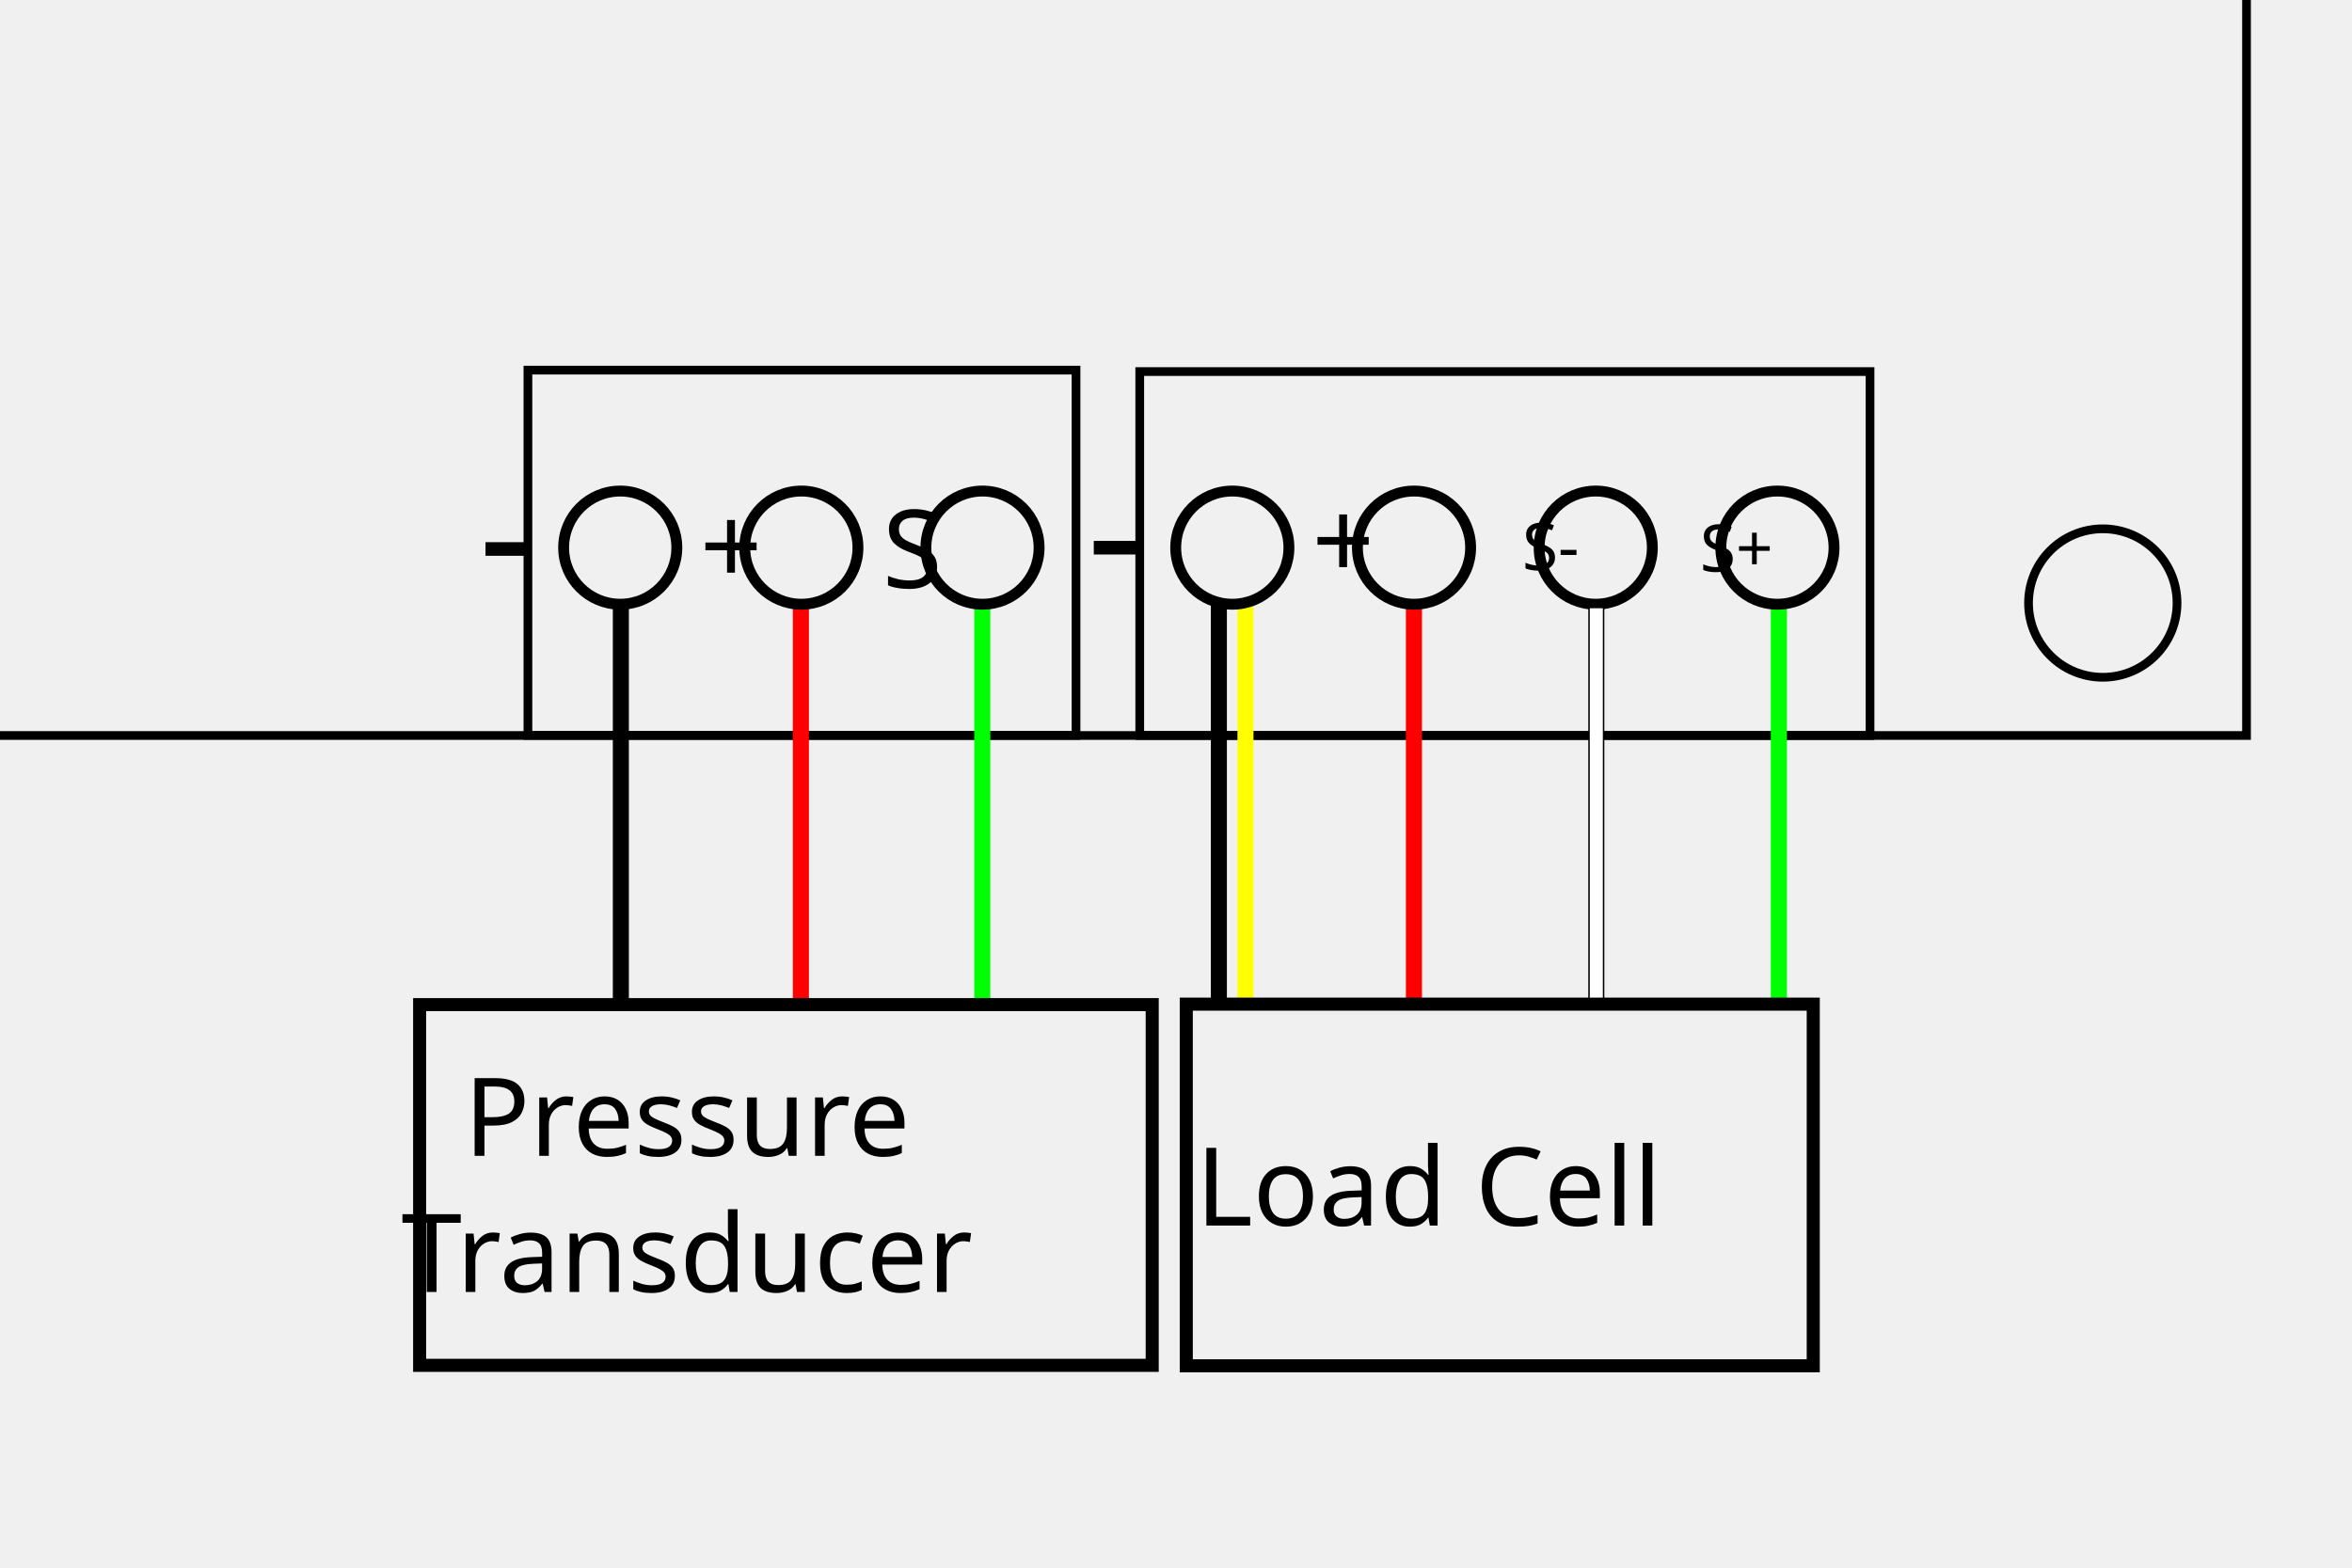
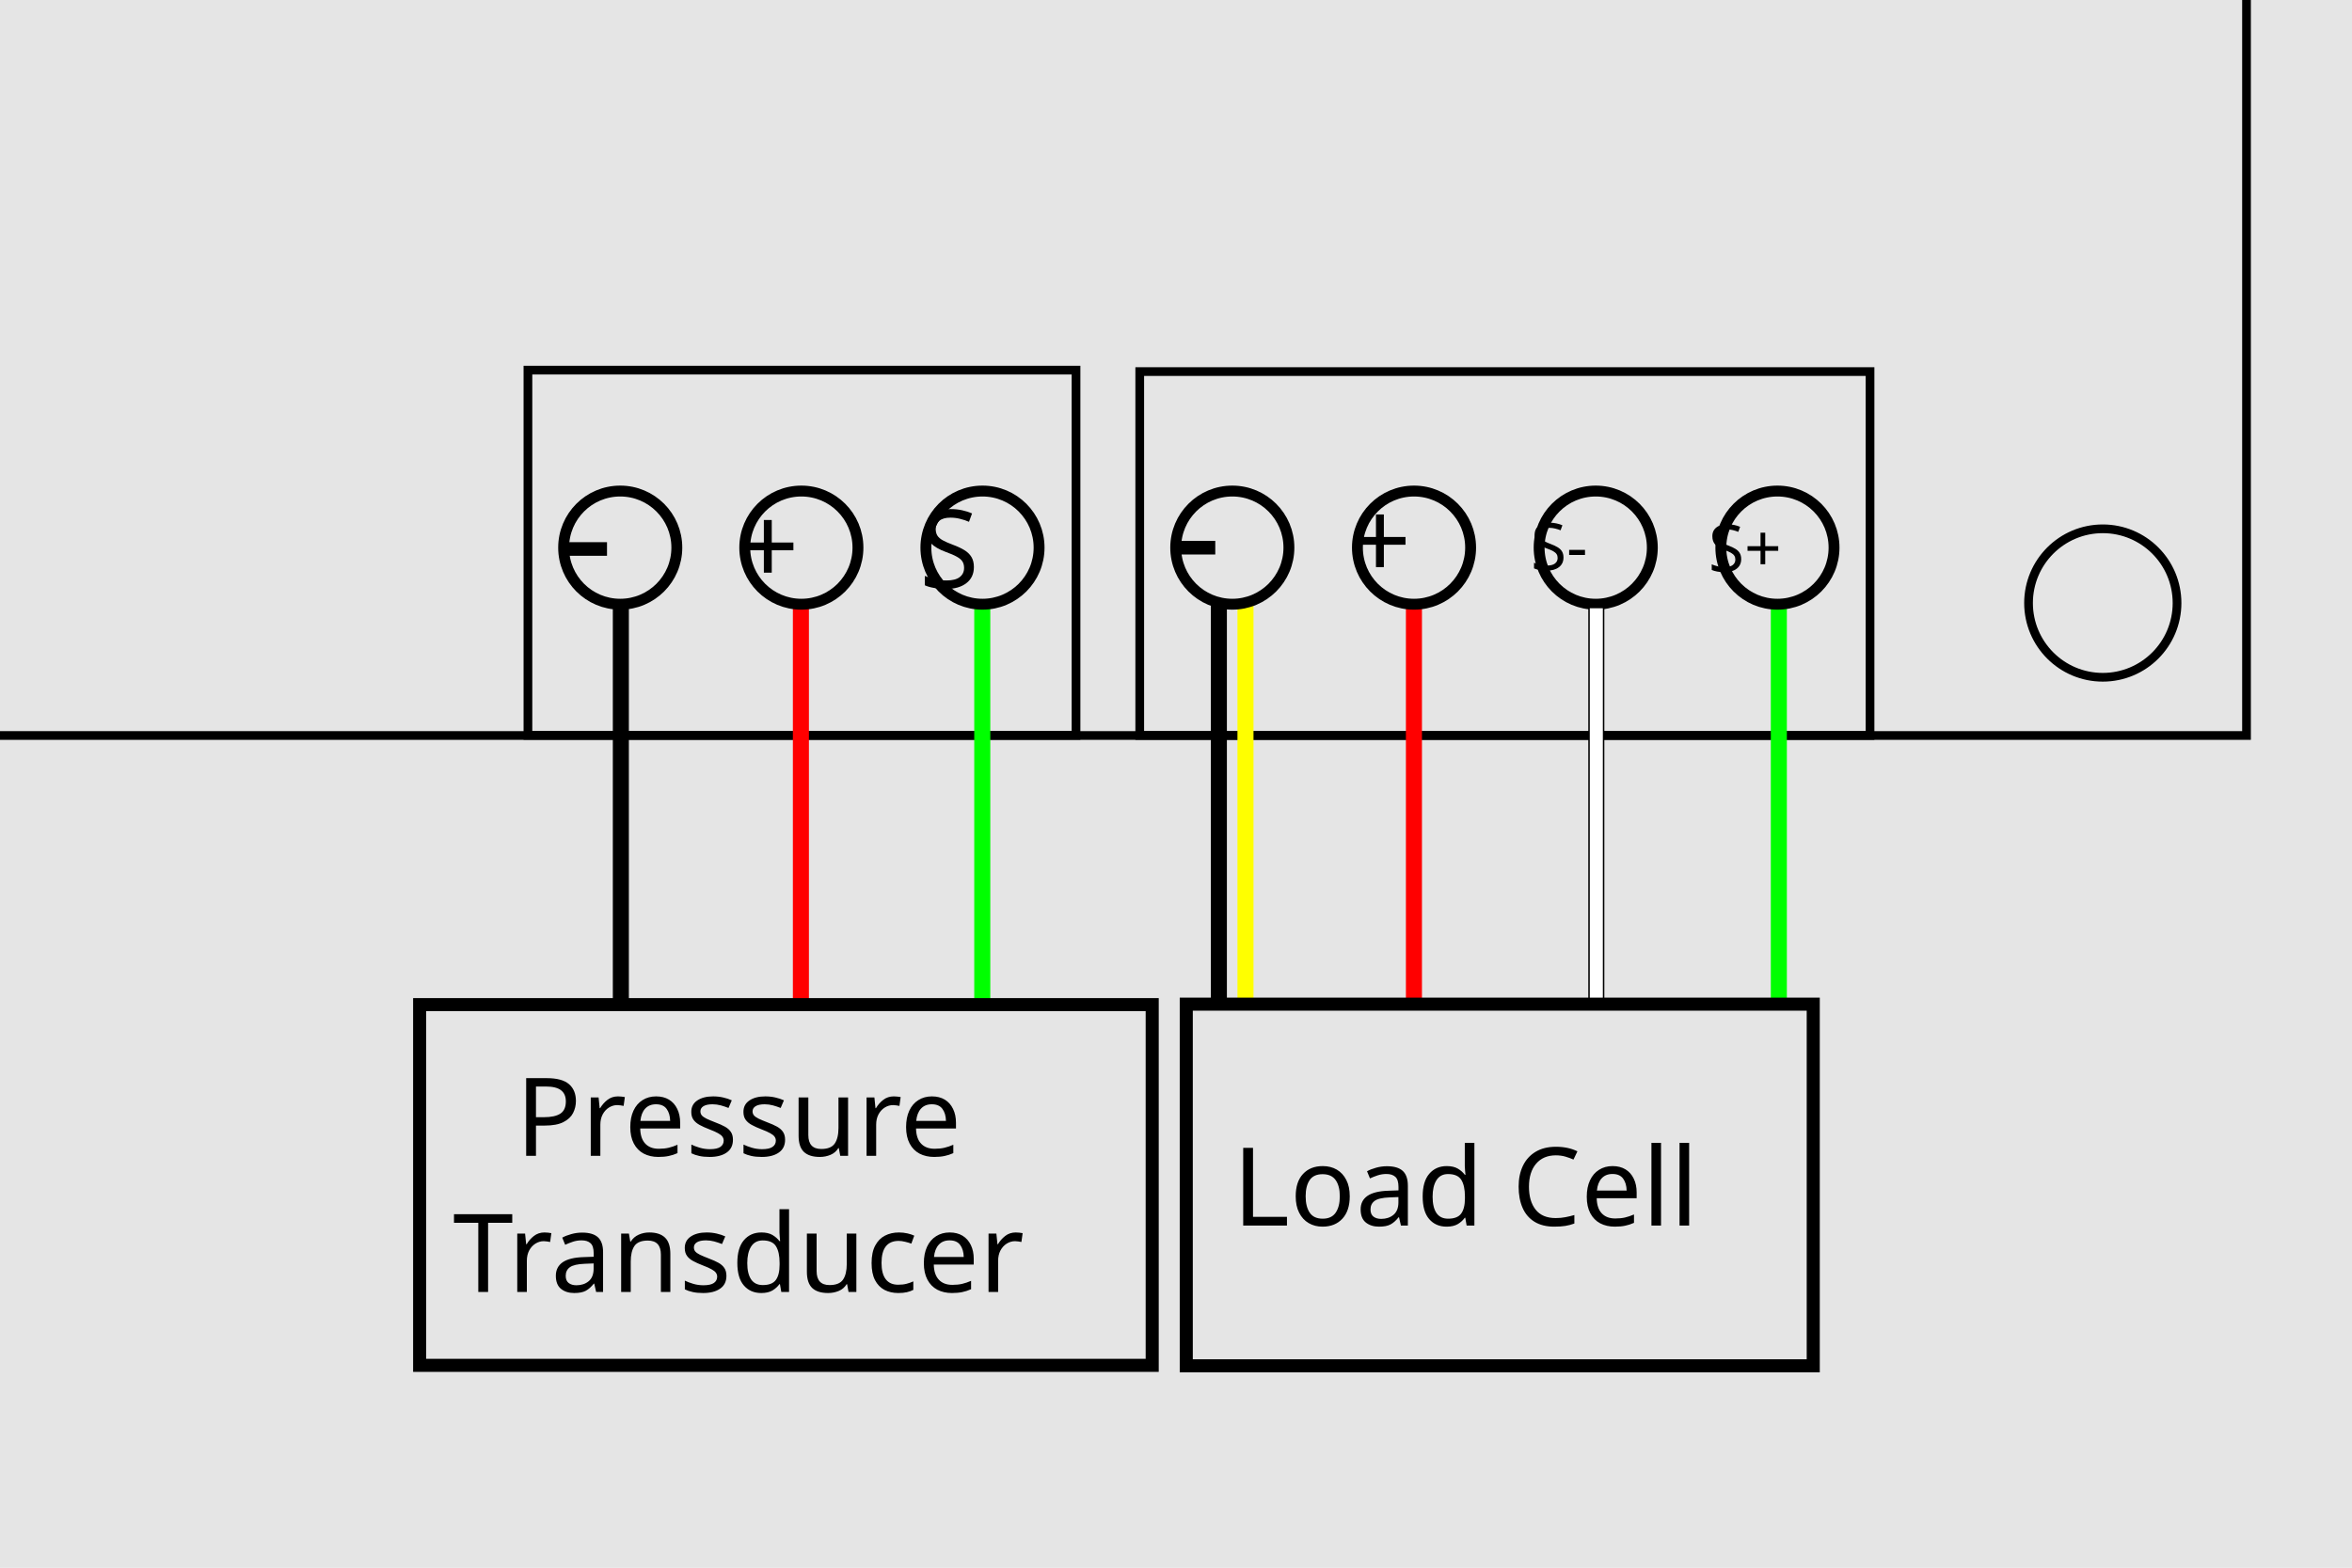
- <svg xmlns="http://www.w3.org/2000/svg" xmlns:ns1="http://www.openswatchbook.org/uri/2009/osb" xmlns:xlink="http://www.w3.org/1999/xlink" width="6in" height="4in" viewBox="0 0 540 360" id="svg6150" version="1.1">
+ <svg xmlns="http://www.w3.org/2000/svg" xmlns:xlink="http://www.w3.org/1999/xlink" width="6in" height="4in" viewBox="0 0 540 360" id="svg6150" version="1.1">
  <defs id="defs6152">
-     <linearGradient id="linearGradient8645" ns1:paint="solid">
+     <linearGradient id="linearGradient8645">
      <stop style="stop-color:#000000;stop-opacity:1;" offset="0" id="stop8647" />
    </linearGradient>
    <linearGradient xlink:href="#linearGradient8645" id="linearGradient8649" x1="365.659" y1="877.347" x2="369.341" y2="877.347" gradientUnits="userSpaceOnUse" gradientTransform="translate(-1.0005,0)" />
  </defs>
  <g id="layer1" transform="translate(0,-692.3622)">
+     <rect style="fill:#e5e5e5;stroke:#e5e5e5;stroke-width:1.431" id="rect1" width="538.569" height="358.569" x="0.715" y="693.078" />
    <g id="g8335" transform="translate(-466,-132)">
      <rect y="391.467" x="44.24" height="601.791" width="937.542" id="rect4147-1" style="fill:none;fill-opacity:1;stroke:#000000;stroke-width:2;stroke-miterlimit:4;stroke-dasharray:none;stroke-opacity:1" />
      <circle r="17.047" cy="422.253" cx="75.117" id="path4151-4" style="fill:none;fill-opacity:1;stroke:#000000;stroke-width:2;stroke-miterlimit:4;stroke-dasharray:none;stroke-opacity:1" />
      <circle r="17.047" cy="962.842" cx="75.117" id="path4151-9-0" style="fill:none;fill-opacity:1;stroke:#000000;stroke-width:2;stroke-miterlimit:4;stroke-dasharray:none;stroke-opacity:1" />
      <circle r="17.047" cy="962.843" cx="948.783" id="path4151-9-6-4" style="fill:none;fill-opacity:1;stroke:#000000;stroke-width:2;stroke-miterlimit:4;stroke-dasharray:none;stroke-opacity:1" />
      <circle r="17.047" cy="422.254" cx="948.783" id="path4151-9-6-6-6" style="fill:none;fill-opacity:1;stroke:#000000;stroke-width:2;stroke-miterlimit:4;stroke-dasharray:none;stroke-opacity:1" />
      <rect y="909.357" x="587.208" height="83.873" width="125.838" id="rect4200-7" style="fill:none;fill-opacity:1;stroke:#000000;stroke-width:2;stroke-miterlimit:4;stroke-dasharray:none;stroke-opacity:1" />
      <rect y="909.689" x="727.675" height="83.561" width="167.669" id="rect4202-9" style="fill:none;fill-opacity:1;stroke:#000000;stroke-width:2;stroke-miterlimit:4;stroke-dasharray:none;stroke-opacity:1" />
      <rect y="850.751" x="54.701" height="83.488" width="83.783" id="rect4200-9-3" style="fill:none;fill-opacity:1;stroke:#000000;stroke-width:2;stroke-miterlimit:4;stroke-dasharray:none;stroke-opacity:1" />
      <rect y="721.1" x="54.407" height="83.488" width="83.783" id="rect4200-9-4-1" style="fill:none;fill-opacity:1;stroke:#000000;stroke-width:2;stroke-miterlimit:4;stroke-dasharray:none;stroke-opacity:1" />
      <rect transform="matrix(0,1,-1,0,0,0)" y="-626.679" x="391.47" height="83.488" width="83.783" id="rect4200-9-4-5-7" style="fill:none;fill-opacity:1;stroke:#000000;stroke-width:2;stroke-miterlimit:4;stroke-dasharray:none;stroke-opacity:1" />
      <path id="path4251-5" d="m 650.59,405.522 0,293.197 255.19,0 76.014,-86.747 0,-120.082 -76.393,-86.242 z" style="display:inline;fill:none;fill-rule:evenodd;stroke:#000000;stroke-width:2;stroke-linecap:butt;stroke-linejoin:miter;stroke-miterlimit:4;stroke-dasharray:none;stroke-opacity:1" />
      <rect y="538.701" x="44.292" height="92.817" width="102.204" id="rect4200-9-4-0-4" style="fill:none;fill-opacity:1;stroke:#000000;stroke-width:1.998;stroke-miterlimit:4;stroke-dasharray:none;stroke-opacity:1" />
      <g id="g4581-8" transform="translate(-34.15855,48.93496)">
        <circle style="fill:none;fill-opacity:1;stroke:#000000;stroke-width:2;stroke-miterlimit:4;stroke-dasharray:none;stroke-opacity:1" id="path4269-39" cx="208.028" cy="551.263" r="8.839" />
        <circle style="fill:none;fill-opacity:1;stroke:#000000;stroke-width:2;stroke-miterlimit:4;stroke-dasharray:none;stroke-opacity:1" id="path4269-6-14" cx="238.27" cy="551.263" r="8.839" />
        <rect style="fill:none;fill-opacity:1;stroke:#000000;stroke-width:2;stroke-miterlimit:4;stroke-dasharray:none;stroke-opacity:1" id="rect4288-3" width="60.672" height="30.368" x="193.065" y="536.3" />
      </g>
      <g id="g4589-8" transform="translate(-34.15855,48.93496)">
        <circle style="fill:none;fill-opacity:1;stroke:#000000;stroke-width:2;stroke-miterlimit:4;stroke-dasharray:none;stroke-opacity:1" id="path4269-3-2" cx="208.06" cy="683.499" r="8.839" />
        <circle style="fill:none;fill-opacity:1;stroke:#000000;stroke-width:2;stroke-miterlimit:4;stroke-dasharray:none;stroke-opacity:1" id="path4269-6-1-4" cx="238.301" cy="683.499" r="8.839" />
        <rect style="fill:none;fill-opacity:1;stroke:#000000;stroke-width:2;stroke-miterlimit:4;stroke-dasharray:none;stroke-opacity:1" id="rect4288-0-1" width="60.672" height="30.368" x="193.097" y="668.536" />
      </g>
      <g id="g4597-6" transform="translate(-34.15855,48.93496)">
        <circle style="fill:none;fill-opacity:1;stroke:#000000;stroke-width:2;stroke-miterlimit:4;stroke-dasharray:none;stroke-opacity:1" id="path4269-3-1-99" cx="192.877" cy="828.625" r="8.839" />
        <circle style="fill:none;fill-opacity:1;stroke:#000000;stroke-width:2;stroke-miterlimit:4;stroke-dasharray:none;stroke-opacity:1" id="path4269-6-1-2-9" cx="223.118" cy="828.625" r="8.839" />
        <rect style="fill:none;fill-opacity:1;stroke:#000000;stroke-width:2;stroke-miterlimit:4;stroke-dasharray:none;stroke-opacity:1" id="rect4288-0-3-4" width="60.672" height="30.368" x="177.914" y="813.662" />
      </g>
      <g id="g4605-5" transform="translate(-34.15855,48.93496)">
        <circle style="fill:none;fill-opacity:1;stroke:#000000;stroke-width:2;stroke-miterlimit:4;stroke-dasharray:none;stroke-opacity:1" id="path4269-3-1-9-9" cx="266.08" cy="828.625" r="8.839" />
        <circle style="fill:none;fill-opacity:1;stroke:#000000;stroke-width:2;stroke-miterlimit:4;stroke-dasharray:none;stroke-opacity:1" id="path4269-6-1-2-6-8" cx="296.322" cy="828.625" r="8.839" />
        <rect style="fill:none;fill-opacity:1;stroke:#000000;stroke-width:2;stroke-miterlimit:4;stroke-dasharray:none;stroke-opacity:1" id="rect4288-0-3-0-9" width="60.672" height="30.368" x="251.118" y="813.662" />
      </g>
      <ellipse ry="7.159" rx="17.695" cy="679.154" cx="184.234" id="path4369-0" style="display:inline;fill:none;fill-opacity:1;stroke:#ff0000;stroke-width:2;stroke-miterlimit:4;stroke-dasharray:1, 1;stroke-dashoffset:0;stroke-opacity:1" />
      <ellipse ry="7.159" rx="17.695" cy="653.797" cx="184.234" id="path4369" style="display:inline;fill:none;fill-opacity:1;stroke:#ff0000;stroke-width:2;stroke-miterlimit:4;stroke-dasharray:1, 1;stroke-dashoffset:0;stroke-opacity:1" />
      <ellipse ry="7.159" rx="17.695" cy="907.979" cx="171.218" id="path4369-0-1" style="display:inline;fill:none;fill-opacity:1;stroke:#ff0000;stroke-width:2;stroke-miterlimit:4;stroke-dasharray:1, 1;stroke-dashoffset:0;stroke-opacity:1" />
      <ellipse ry="7.159" rx="17.695" cy="907.979" cx="249.94" id="path4369-0-1-4" style="display:inline;fill:none;fill-opacity:1;stroke:#ff0000;stroke-width:2;stroke-miterlimit:4;stroke-dasharray:1, 1;stroke-dashoffset:0;stroke-opacity:1" />
      <rect transform="matrix(0,1,-1,0,0,0)" y="-527.613" x="391.466" height="165.815" width="207.141" id="rect4200-9-4-5-8-3" style="fill:none;fill-opacity:1;stroke:#000000;stroke-width:2;stroke-miterlimit:4;stroke-dasharray:2, 2;stroke-dashoffset:0;stroke-opacity:1" />
      <rect y="521.843" x="981.765" height="58.943" width="53.995" id="rect4510-4" style="fill:none;fill-opacity:1;stroke:#000000;stroke-width:2;stroke-miterlimit:4;stroke-dasharray:none;stroke-opacity:1" />
-       <text id="text7539" y="661.522" x="207.267" style="font-style:normal;font-variant:normal;font-weight:normal;font-stretch:normal;font-size:22.5px;line-height:125%;font-family:sans-serif;-inkscape-font-specification:'sans-serif, Normal';text-align:start;letter-spacing:0px;word-spacing:0px;writing-mode:lr-tb;text-anchor:start;fill:#000000;fill-opacity:1;stroke:none;stroke-width:1px;stroke-linecap:butt;stroke-linejoin:miter;stroke-opacity:1" xml:space="preserve">
-         <tspan y="661.522" x="207.267" id="tspan7541">Status</tspan>
+       <text id="text7539" y="661.522" x="207.267" style="font-style:normal;font-variant:normal;font-weight:normal;font-stretch:normal;line-height:0%;font-family:sans-serif;-inkscape-font-specification:'sans-serif, Normal';text-align:start;letter-spacing:0px;word-spacing:0px;writing-mode:lr-tb;text-anchor:start;fill:#000000;fill-opacity:1;stroke:none;stroke-width:1px;stroke-linecap:butt;stroke-linejoin:miter;stroke-opacity:1" xml:space="preserve">
+         <tspan y="661.522" x="207.267" id="tspan7541" style="font-size:22.5px;line-height:1.25">Status</tspan>
      </text>
-       <text id="text7539-1" y="687.48" x="206.9" style="font-style:normal;font-variant:normal;font-weight:normal;font-stretch:normal;font-size:22.5px;line-height:125%;font-family:sans-serif;-inkscape-font-specification:'sans-serif, Normal';text-align:start;letter-spacing:0px;word-spacing:0px;writing-mode:lr-tb;text-anchor:start;fill:#000000;fill-opacity:1;stroke:none;stroke-width:1px;stroke-linecap:butt;stroke-linejoin:miter;stroke-opacity:1" xml:space="preserve">
-         <tspan y="687.48" x="206.9" id="tspan7541-1">Power</tspan>
+       <text id="text7539-1" y="687.48" x="206.9" style="font-style:normal;font-variant:normal;font-weight:normal;font-stretch:normal;line-height:0%;font-family:sans-serif;-inkscape-font-specification:'sans-serif, Normal';text-align:start;letter-spacing:0px;word-spacing:0px;writing-mode:lr-tb;text-anchor:start;fill:#000000;fill-opacity:1;stroke:none;stroke-width:1px;stroke-linecap:butt;stroke-linejoin:miter;stroke-opacity:1" xml:space="preserve">
+         <tspan y="687.48" x="206.9" id="tspan7541-1" style="font-size:22.5px;line-height:1.25">Power</tspan>
      </text>
-       <text id="text7561" y="935.773" x="150.583" style="font-style:normal;font-variant:normal;font-weight:normal;font-stretch:normal;font-size:20px;line-height:125%;font-family:sans-serif;-inkscape-font-specification:'sans-serif, Normal';text-align:start;letter-spacing:0px;word-spacing:0px;writing-mode:lr-tb;text-anchor:start;fill:#000000;fill-opacity:1;stroke:none;stroke-width:1px;stroke-linecap:butt;stroke-linejoin:miter;stroke-opacity:1" xml:space="preserve">
-         <tspan y="935.773" x="150.583" id="tspan7563">Firing</tspan>
+       <text id="text7561" y="935.773" x="150.583" style="font-style:normal;font-variant:normal;font-weight:normal;font-stretch:normal;line-height:0%;font-family:sans-serif;-inkscape-font-specification:'sans-serif, Normal';text-align:start;letter-spacing:0px;word-spacing:0px;writing-mode:lr-tb;text-anchor:start;fill:#000000;fill-opacity:1;stroke:none;stroke-width:1px;stroke-linecap:butt;stroke-linejoin:miter;stroke-opacity:1" xml:space="preserve">
+         <tspan y="935.773" x="150.583" id="tspan7563" style="font-size:20px;line-height:1.25">Firing</tspan>
      </text>
-       <text id="text7561-2" y="935.773" x="230.148" style="font-style:normal;font-variant:normal;font-weight:normal;font-stretch:normal;font-size:20px;line-height:125%;font-family:sans-serif;-inkscape-font-specification:'sans-serif, Normal';text-align:start;letter-spacing:0px;word-spacing:0px;writing-mode:lr-tb;text-anchor:start;fill:#000000;fill-opacity:1;stroke:none;stroke-width:1px;stroke-linecap:butt;stroke-linejoin:miter;stroke-opacity:1" xml:space="preserve">
-         <tspan y="935.773" x="230.148" id="tspan7563-8">Continuity</tspan>
+       <text id="text7561-2" y="935.773" x="230.148" style="font-style:normal;font-variant:normal;font-weight:normal;font-stretch:normal;line-height:0%;font-family:sans-serif;-inkscape-font-specification:'sans-serif, Normal';text-align:start;letter-spacing:0px;word-spacing:0px;writing-mode:lr-tb;text-anchor:start;fill:#000000;fill-opacity:1;stroke:none;stroke-width:1px;stroke-linecap:butt;stroke-linejoin:miter;stroke-opacity:1" xml:space="preserve">
+         <tspan y="935.773" x="230.148" id="tspan7563-8" style="font-size:20px;line-height:1.25">Continuity</tspan>
      </text>
    </g>
-     <text xml:space="preserve" style="font-style:normal;font-variant:normal;font-weight:normal;font-stretch:normal;font-size:25px;line-height:125%;font-family:sans-serif;-inkscape-font-specification:'sans-serif, Normal';text-align:center;letter-spacing:0px;word-spacing:0px;writing-mode:lr-tb;text-anchor:middle;fill:#000000;fill-opacity:1;stroke:none;stroke-width:1px;stroke-linecap:butt;stroke-linejoin:miter;stroke-opacity:1" x="344.27" y="973.799" id="text8379">
-       <tspan id="tspan8381" x="344.27" y="973.799">Load Cell</tspan>
+     <text xml:space="preserve" style="font-style:normal;font-variant:normal;font-weight:normal;font-stretch:normal;line-height:0%;font-family:sans-serif;-inkscape-font-specification:'sans-serif, Normal';text-align:center;letter-spacing:0px;word-spacing:0px;writing-mode:lr-tb;text-anchor:middle;fill:#000000;fill-opacity:1;stroke:none;stroke-width:1px;stroke-linecap:butt;stroke-linejoin:miter;stroke-opacity:1" x="344.27" y="973.799" id="text8379">
+       <tspan id="tspan8381" x="344.27" y="973.799" style="font-size:25px;line-height:1.25">Load Cell</tspan>
    </text>
-     <text xml:space="preserve" style="font-style:normal;font-variant:normal;font-weight:normal;font-stretch:normal;font-size:25px;line-height:125%;font-family:sans-serif;-inkscape-font-specification:'sans-serif, Normal';text-align:center;letter-spacing:0px;word-spacing:0px;writing-mode:lr-tb;text-anchor:middle;fill:#000000;fill-opacity:1;stroke:none;stroke-width:1px;stroke-linecap:butt;stroke-linejoin:miter;stroke-opacity:1" x="180.491" y="957.789" id="text8379-9">
-       <tspan id="tspan8381-2" x="180.491" y="957.789">Pressure</tspan>
-       <tspan x="180.491" y="989.039" id="tspan8401">Transducer</tspan>
-       <tspan x="180.491" y="1020.289" id="tspan8403" />
+     <text xml:space="preserve" style="font-style:normal;font-variant:normal;font-weight:normal;font-stretch:normal;line-height:0%;font-family:sans-serif;-inkscape-font-specification:'sans-serif, Normal';text-align:center;letter-spacing:0px;word-spacing:0px;writing-mode:lr-tb;text-anchor:middle;fill:#000000;fill-opacity:1;stroke:none;stroke-width:1px;stroke-linecap:butt;stroke-linejoin:miter;stroke-opacity:1" x="180.491" y="957.789" id="text8379-9">
+       <tspan id="tspan8381-2" x="180.491" y="957.789" style="font-size:25px;line-height:1.25">Pressure</tspan>
+       <tspan x="180.491" y="989.039" id="tspan8401" style="font-size:25px;line-height:1.25">Transducer</tspan>
+       <tspan x="183.741" y="1020.289" id="tspan8403" style="font-size:25px;line-height:1.25"> </tspan>
    </text>
    <circle style="fill:none;fill-opacity:1;stroke:#000000;stroke-width:2.5;stroke-miterlimit:4;stroke-dasharray:none;stroke-dashoffset:0;stroke-opacity:1" id="path6016" cx="142.4" cy="818.119" r="12.994" />
    <path style="fill:none;fill-rule:evenodd;stroke:#ff0000;stroke-width:3.683;stroke-linecap:butt;stroke-linejoin:miter;stroke-miterlimit:4;stroke-dasharray:none;stroke-opacity:1" d="m 183.879,831.373 0,91.948" id="path8474-7" />
    <circle style="fill:none;fill-opacity:1;stroke:#000000;stroke-width:2.5;stroke-miterlimit:4;stroke-dasharray:none;stroke-dashoffset:0;stroke-opacity:1" id="path6016-0" cx="183.985" cy="818.119" r="12.994" />
    <path style="fill:none;fill-rule:evenodd;stroke:#00ff00;stroke-width:3.683;stroke-linecap:butt;stroke-linejoin:miter;stroke-miterlimit:4;stroke-dasharray:none;stroke-opacity:1" d="m 225.521,831.373 0,91.948" id="path8474-4" />
    <circle style="fill:none;fill-opacity:1;stroke:#000000;stroke-width:2.5;stroke-miterlimit:4;stroke-dasharray:none;stroke-dashoffset:0;stroke-opacity:1" id="path6016-6" cx="225.571" cy="818.119" r="12.994" />
    <path style="fill:#ffff00;fill-rule:evenodd;stroke:#ffff00;stroke-width:3.683;stroke-linecap:butt;stroke-linejoin:miter;stroke-miterlimit:4;stroke-dasharray:none;stroke-opacity:1" d="m 285.952,831.373 0,91.948" id="path8474-6-8" />
    <circle style="fill:none;fill-opacity:1;stroke:#000000;stroke-width:2.5;stroke-miterlimit:4;stroke-dasharray:none;stroke-dashoffset:0;stroke-opacity:1" id="path6016-1" cx="282.929" cy="818.119" r="12.994" />
    <path style="fill:none;fill-rule:evenodd;stroke:#ff0000;stroke-width:3.683;stroke-linecap:butt;stroke-linejoin:miter;stroke-miterlimit:4;stroke-dasharray:none;stroke-opacity:1" d="m 324.628,831.373 0,91.948" id="path8474-7-9" />
    <circle style="fill:none;fill-opacity:1;stroke:#000000;stroke-width:2.5;stroke-miterlimit:4;stroke-dasharray:none;stroke-dashoffset:0;stroke-opacity:1" id="path6016-03" cx="324.648" cy="818.119" r="12.994" />
    <circle style="fill:none;fill-opacity:1;stroke:#000000;stroke-width:2.5;stroke-miterlimit:4;stroke-dasharray:none;stroke-dashoffset:0;stroke-opacity:1" id="path6016-8" cx="366.367" cy="818.119" r="12.994" />
    <path style="fill:none;fill-rule:evenodd;stroke:#00ff00;stroke-width:3.683;stroke-linecap:butt;stroke-linejoin:miter;stroke-miterlimit:4;stroke-dasharray:none;stroke-opacity:1" d="m 408.406,831.373 0,91.948" id="path8474-4-1" />
    <circle style="fill:none;fill-opacity:1;stroke:#000000;stroke-width:2.5;stroke-miterlimit:4;stroke-dasharray:none;stroke-dashoffset:0;stroke-opacity:1" id="path6016-3" cx="408.086" cy="818.119" r="12.994" />
    <path style="fill:none;fill-rule:evenodd;stroke:#000000;stroke-width:3.683;stroke-linecap:butt;stroke-linejoin:miter;stroke-miterlimit:4;stroke-dasharray:none;stroke-opacity:1" d="m 142.542,831.374 0,91.948" id="path8474" />
-     <text xml:space="preserve" style="font-style:normal;font-variant:normal;font-weight:normal;font-stretch:normal;font-size:40px;line-height:125%;font-family:sans-serif;-inkscape-font-specification:'sans-serif, Normal';text-align:center;letter-spacing:0px;word-spacing:0px;writing-mode:lr-tb;text-anchor:middle;fill:#000000;fill-opacity:1;stroke:none;stroke-width:1px;stroke-linecap:butt;stroke-linejoin:miter;stroke-opacity:1" x="142.321" y="829.148" id="text8511">
-       <tspan id="tspan8513" x="142.321" y="829.148">-</tspan>
+     <text xml:space="preserve" style="font-style:normal;font-variant:normal;font-weight:normal;font-stretch:normal;line-height:0%;font-family:sans-serif;-inkscape-font-specification:'sans-serif, Normal';text-align:center;letter-spacing:0px;word-spacing:0px;writing-mode:lr-tb;text-anchor:middle;fill:#000000;fill-opacity:1;stroke:none;stroke-width:1px;stroke-linecap:butt;stroke-linejoin:miter;stroke-opacity:1" x="142.321" y="829.148" id="text8511">
+       <tspan id="tspan8513" x="142.321" y="829.148" style="font-size:40px;line-height:1.25">-</tspan>
    </text>
-     <text xml:space="preserve" style="font-style:normal;font-variant:normal;font-weight:normal;font-stretch:normal;font-size:25px;line-height:125%;font-family:sans-serif;-inkscape-font-specification:'sans-serif, Normal';text-align:center;letter-spacing:0px;word-spacing:0px;writing-mode:lr-tb;text-anchor:middle;fill:#000000;fill-opacity:1;stroke:none;stroke-width:1px;stroke-linecap:butt;stroke-linejoin:miter;stroke-opacity:1" x="184.107" y="826.648" id="text8515">
-       <tspan id="tspan8517" x="184.107" y="826.648">+</tspan>
+     <text xml:space="preserve" style="font-style:normal;font-variant:normal;font-weight:normal;font-stretch:normal;line-height:0%;font-family:sans-serif;-inkscape-font-specification:'sans-serif, Normal';text-align:center;letter-spacing:0px;word-spacing:0px;writing-mode:lr-tb;text-anchor:middle;fill:#000000;fill-opacity:1;stroke:none;stroke-width:1px;stroke-linecap:butt;stroke-linejoin:miter;stroke-opacity:1" x="184.107" y="826.648" id="text8515">
+       <tspan id="tspan8517" x="184.107" y="826.648" style="font-size:25px;line-height:1.25">+</tspan>
    </text>
-     <text xml:space="preserve" style="font-style:normal;font-variant:normal;font-weight:normal;font-stretch:normal;font-size:25px;line-height:125%;font-family:sans-serif;-inkscape-font-specification:'sans-serif, Normal';text-align:center;letter-spacing:0px;word-spacing:0px;writing-mode:lr-tb;text-anchor:middle;fill:#000000;fill-opacity:1;stroke:none;stroke-width:1px;stroke-linecap:butt;stroke-linejoin:miter;stroke-opacity:1" x="225.714" y="827.362" id="text8519">
-       <tspan id="tspan8521" x="225.714" y="827.362">S</tspan>
+     <text xml:space="preserve" style="font-style:normal;font-variant:normal;font-weight:normal;font-stretch:normal;line-height:0%;font-family:sans-serif;-inkscape-font-specification:'sans-serif, Normal';text-align:center;letter-spacing:0px;word-spacing:0px;writing-mode:lr-tb;text-anchor:middle;fill:#000000;fill-opacity:1;stroke:none;stroke-width:1px;stroke-linecap:butt;stroke-linejoin:miter;stroke-opacity:1" x="225.714" y="827.362" id="text8519">
+       <tspan id="tspan8521" x="225.714" y="827.362" style="font-size:25px;line-height:1.25">S</tspan>
    </text>
-     <text xml:space="preserve" style="font-style:normal;font-variant:normal;font-weight:normal;font-stretch:normal;font-size:15px;line-height:125%;font-family:sans-serif;-inkscape-font-specification:'sans-serif, Normal';text-align:center;letter-spacing:0px;word-spacing:0px;writing-mode:lr-tb;text-anchor:middle;fill:#000000;fill-opacity:1;stroke:none;stroke-width:1px;stroke-linecap:butt;stroke-linejoin:miter;stroke-opacity:1" x="365.765" y="823.248" id="text8519-4">
-       <tspan id="tspan8521-0" x="365.765" y="823.248">S-</tspan>
+     <text xml:space="preserve" style="font-style:normal;font-variant:normal;font-weight:normal;font-stretch:normal;line-height:0%;font-family:sans-serif;-inkscape-font-specification:'sans-serif, Normal';text-align:center;letter-spacing:0px;word-spacing:0px;writing-mode:lr-tb;text-anchor:middle;fill:#000000;fill-opacity:1;stroke:none;stroke-width:1px;stroke-linecap:butt;stroke-linejoin:miter;stroke-opacity:1" x="365.765" y="823.248" id="text8519-4">
+       <tspan id="tspan8521-0" x="365.765" y="823.248" style="font-size:15px;line-height:1.25">S-</tspan>
    </text>
-     <text xml:space="preserve" style="font-style:normal;font-variant:normal;font-weight:normal;font-stretch:normal;font-size:15px;line-height:125%;font-family:sans-serif;-inkscape-font-specification:'sans-serif, Normal';text-align:center;letter-spacing:0px;word-spacing:0px;writing-mode:lr;text-anchor:middle;fill:#000000;fill-opacity:1;stroke:none;stroke-width:1px;stroke-linecap:butt;stroke-linejoin:miter;stroke-opacity:1;" x="408.443" y="823.605" id="text8519-5">
-       <tspan id="tspan8521-3" x="408.443" y="823.605">S+</tspan>
+     <text xml:space="preserve" style="font-style:normal;font-variant:normal;font-weight:normal;font-stretch:normal;line-height:0%;font-family:sans-serif;-inkscape-font-specification:'sans-serif, Normal';text-align:center;letter-spacing:0px;word-spacing:0px;writing-mode:lr-tb;text-anchor:middle;fill:#000000;fill-opacity:1;stroke:none;stroke-width:1px;stroke-linecap:butt;stroke-linejoin:miter;stroke-opacity:1" x="408.443" y="823.605" id="text8519-5">
+       <tspan id="tspan8521-3" x="408.443" y="823.605" style="font-size:15px;line-height:1.25">S+</tspan>
    </text>
-     <text xml:space="preserve" style="font-style:normal;font-variant:normal;font-weight:normal;font-stretch:normal;font-size:25px;line-height:125%;font-family:sans-serif;-inkscape-font-specification:'sans-serif, Normal';text-align:center;letter-spacing:0px;word-spacing:0px;writing-mode:lr-tb;text-anchor:middle;fill:#000000;fill-opacity:1;stroke:none;stroke-width:1px;stroke-linecap:butt;stroke-linejoin:miter;stroke-opacity:1" x="324.643" y="825.378" id="text8515-8">
-       <tspan id="tspan8517-0" x="324.643" y="825.378">+</tspan>
+     <text xml:space="preserve" style="font-style:normal;font-variant:normal;font-weight:normal;font-stretch:normal;line-height:0%;font-family:sans-serif;-inkscape-font-specification:'sans-serif, Normal';text-align:center;letter-spacing:0px;word-spacing:0px;writing-mode:lr-tb;text-anchor:middle;fill:#000000;fill-opacity:1;stroke:none;stroke-width:1px;stroke-linecap:butt;stroke-linejoin:miter;stroke-opacity:1" x="324.643" y="825.378" id="text8515-8">
+       <tspan id="tspan8517-0" x="324.643" y="825.378" style="font-size:25px;line-height:1.25">+</tspan>
    </text>
-     <text xml:space="preserve" style="font-style:normal;font-variant:normal;font-weight:normal;font-stretch:normal;font-size:40px;line-height:125%;font-family:sans-serif;-inkscape-font-specification:'sans-serif, Normal';text-align:center;letter-spacing:0px;word-spacing:0px;writing-mode:lr-tb;text-anchor:middle;fill:#000000;fill-opacity:1;stroke:none;stroke-width:1px;stroke-linecap:butt;stroke-linejoin:miter;stroke-opacity:1" x="281.974" y="828.855" id="text8511-1">
-       <tspan id="tspan8513-9" x="281.974" y="828.855">-</tspan>
+     <text xml:space="preserve" style="font-style:normal;font-variant:normal;font-weight:normal;font-stretch:normal;line-height:0%;font-family:sans-serif;-inkscape-font-specification:'sans-serif, Normal';text-align:center;letter-spacing:0px;word-spacing:0px;writing-mode:lr-tb;text-anchor:middle;fill:#000000;fill-opacity:1;stroke:none;stroke-width:1px;stroke-linecap:butt;stroke-linejoin:miter;stroke-opacity:1" x="281.974" y="828.855" id="text8511-1">
+       <tspan id="tspan8513-9" x="281.974" y="828.855" style="font-size:40px;line-height:1.25">-</tspan>
    </text>
    <path style="fill:none;fill-rule:evenodd;stroke:#000000;stroke-width:3.683;stroke-linecap:butt;stroke-linejoin:miter;stroke-miterlimit:4;stroke-dasharray:none;stroke-opacity:1" d="m 279.842,831.373 0,91.948" id="path8474-6" />
    <g id="g8681">
      <path id="path8474-45" d="m 366.5,831.373 0,91.948" style="fill:none;fill-rule:evenodd;stroke:url(#linearGradient8649);stroke-width:3.683;stroke-linecap:butt;stroke-linejoin:miter;stroke-miterlimit:4;stroke-dasharray:none;stroke-opacity:1" />
      <path id="path8474-6-6" d="m 366.5,832.042 0,91.948" style="fill:none;fill-rule:evenodd;stroke:#ffffff;stroke-width:3;stroke-linecap:butt;stroke-linejoin:miter;stroke-miterlimit:4;stroke-dasharray:none;stroke-opacity:1" />
    </g>
    <rect style="fill:none;fill-opacity:1;stroke:#000000;stroke-width:3;stroke-miterlimit:4;stroke-dasharray:none;stroke-dashoffset:0;stroke-opacity:1" id="rect8702" width="168.19" height="82.833" x="96.347" y="923.063" />
    <rect style="fill:none;fill-opacity:1;stroke:#000000;stroke-width:3;stroke-miterlimit:4;stroke-dasharray:none;stroke-dashoffset:0;stroke-opacity:1" id="rect8702-0" width="143.947" height="83.053" x="272.358" y="922.952" />
  </g>
</svg>
